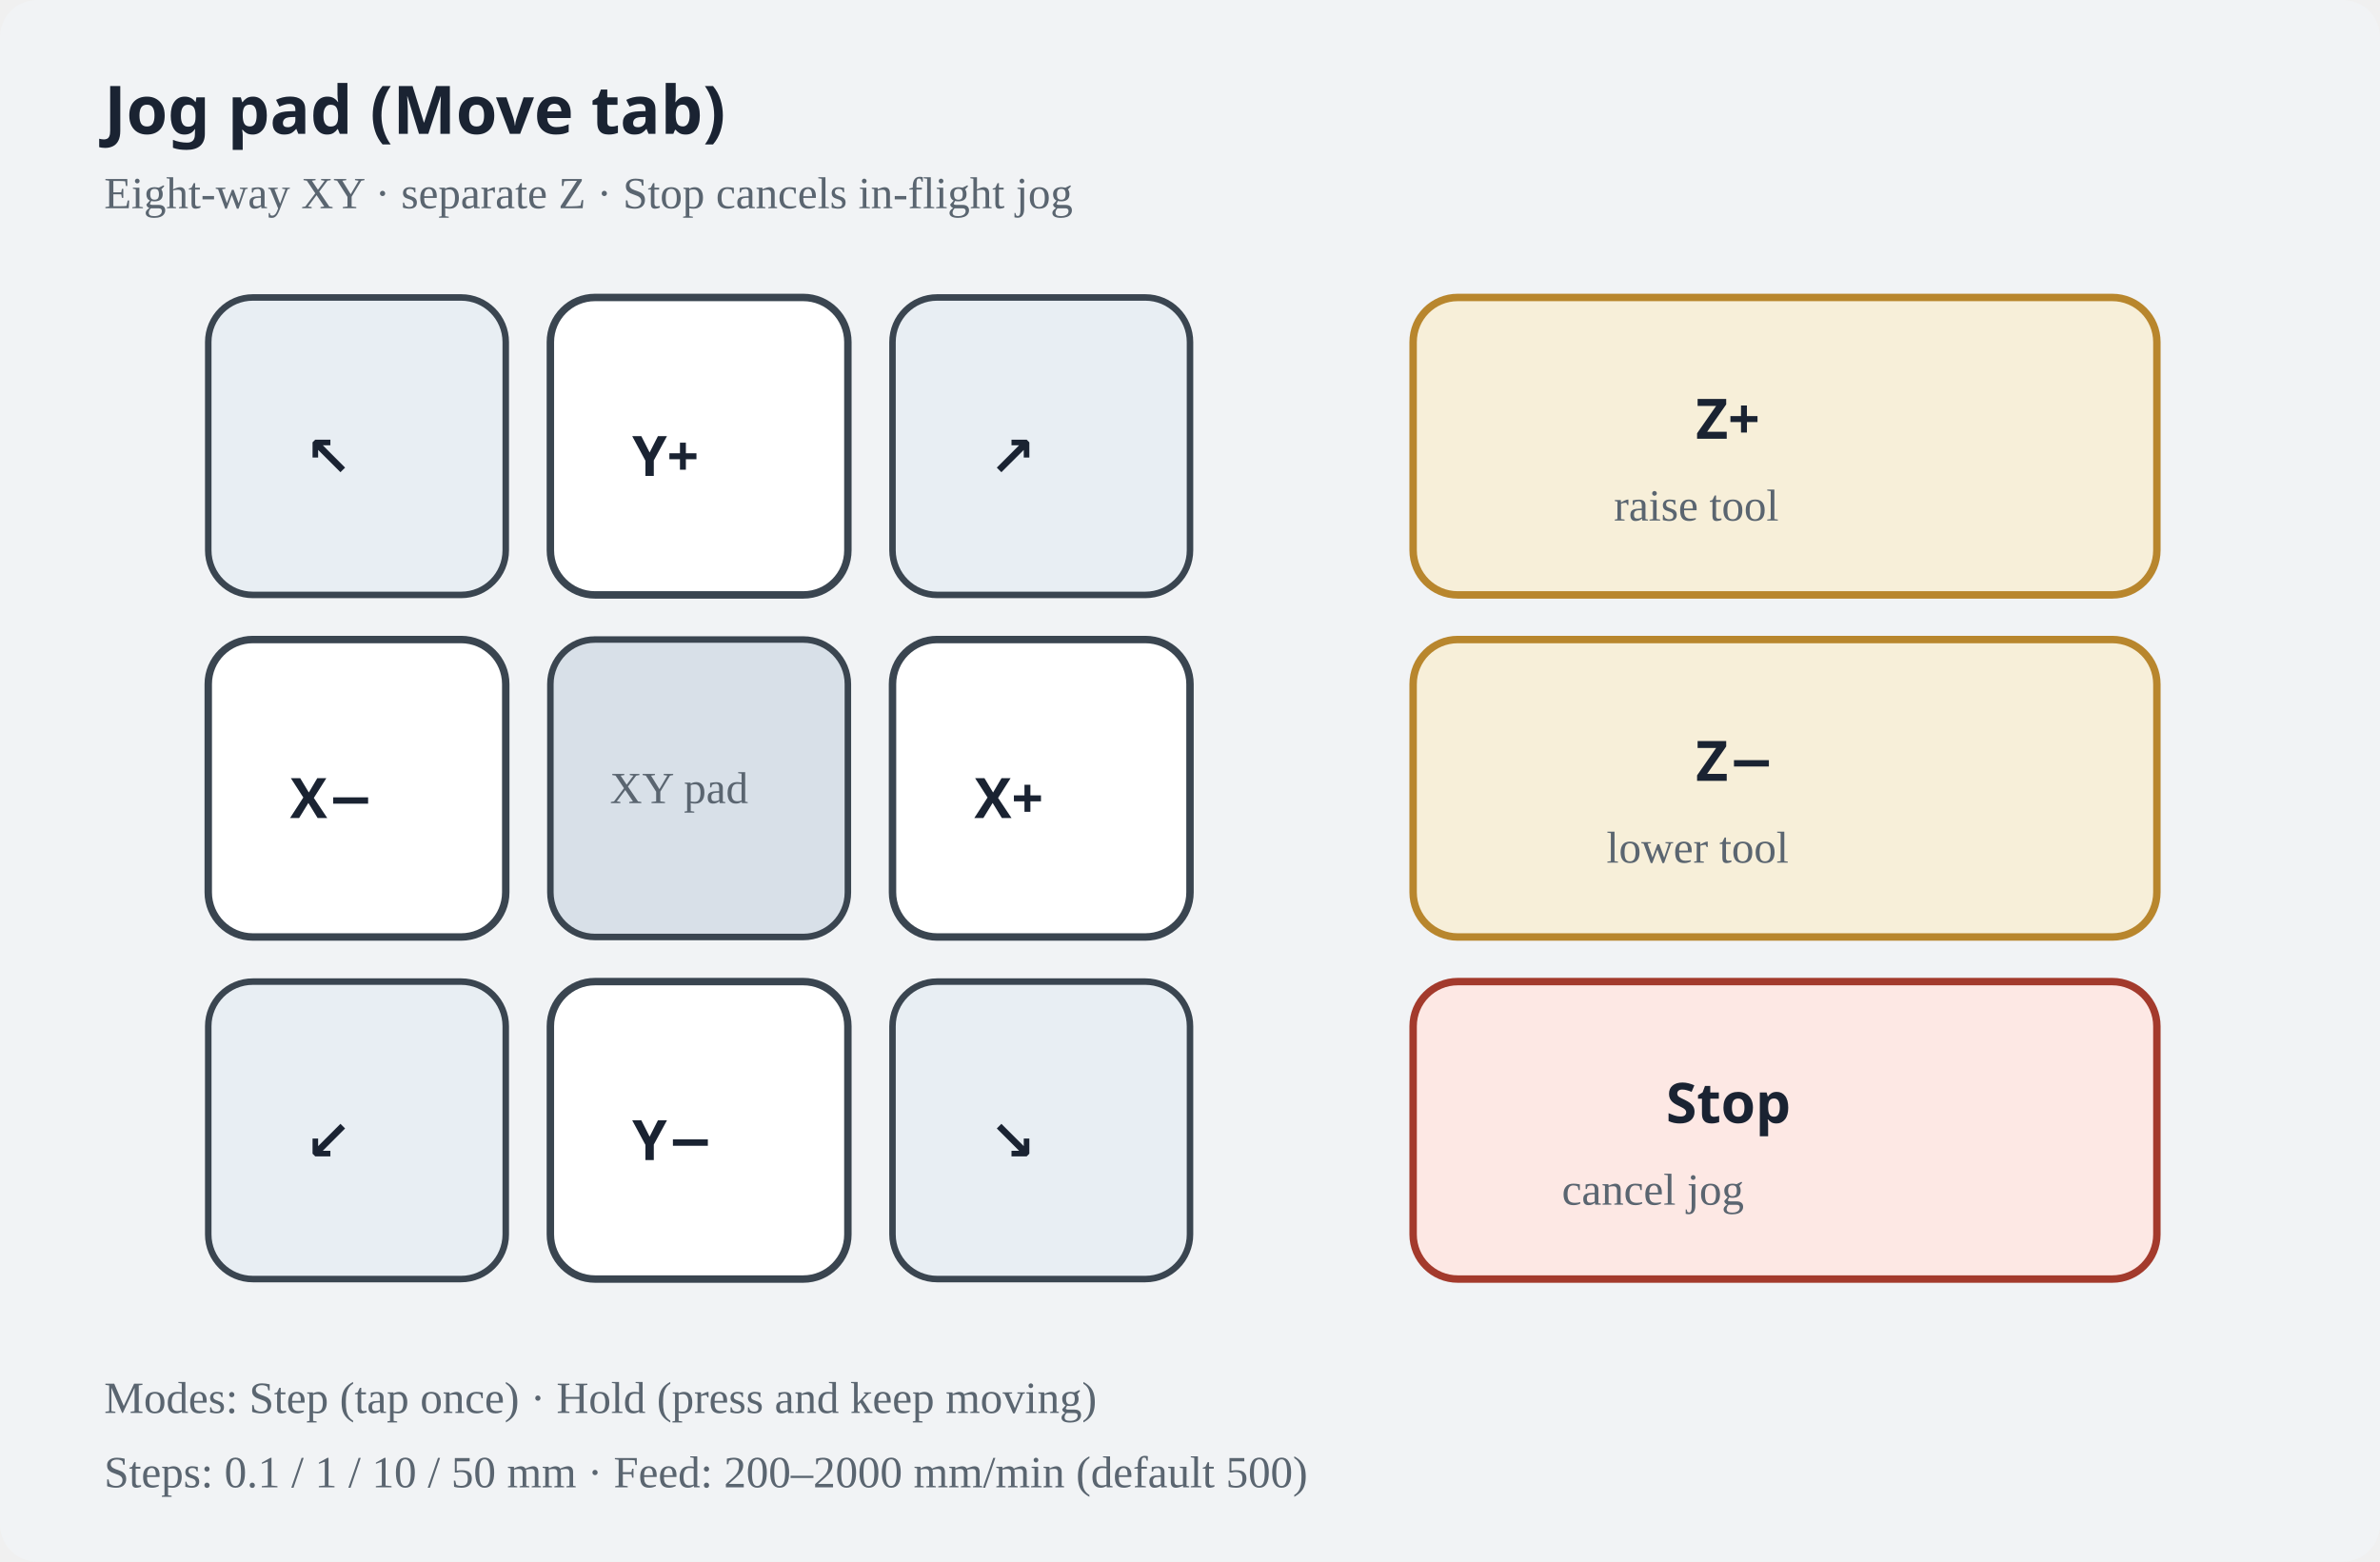
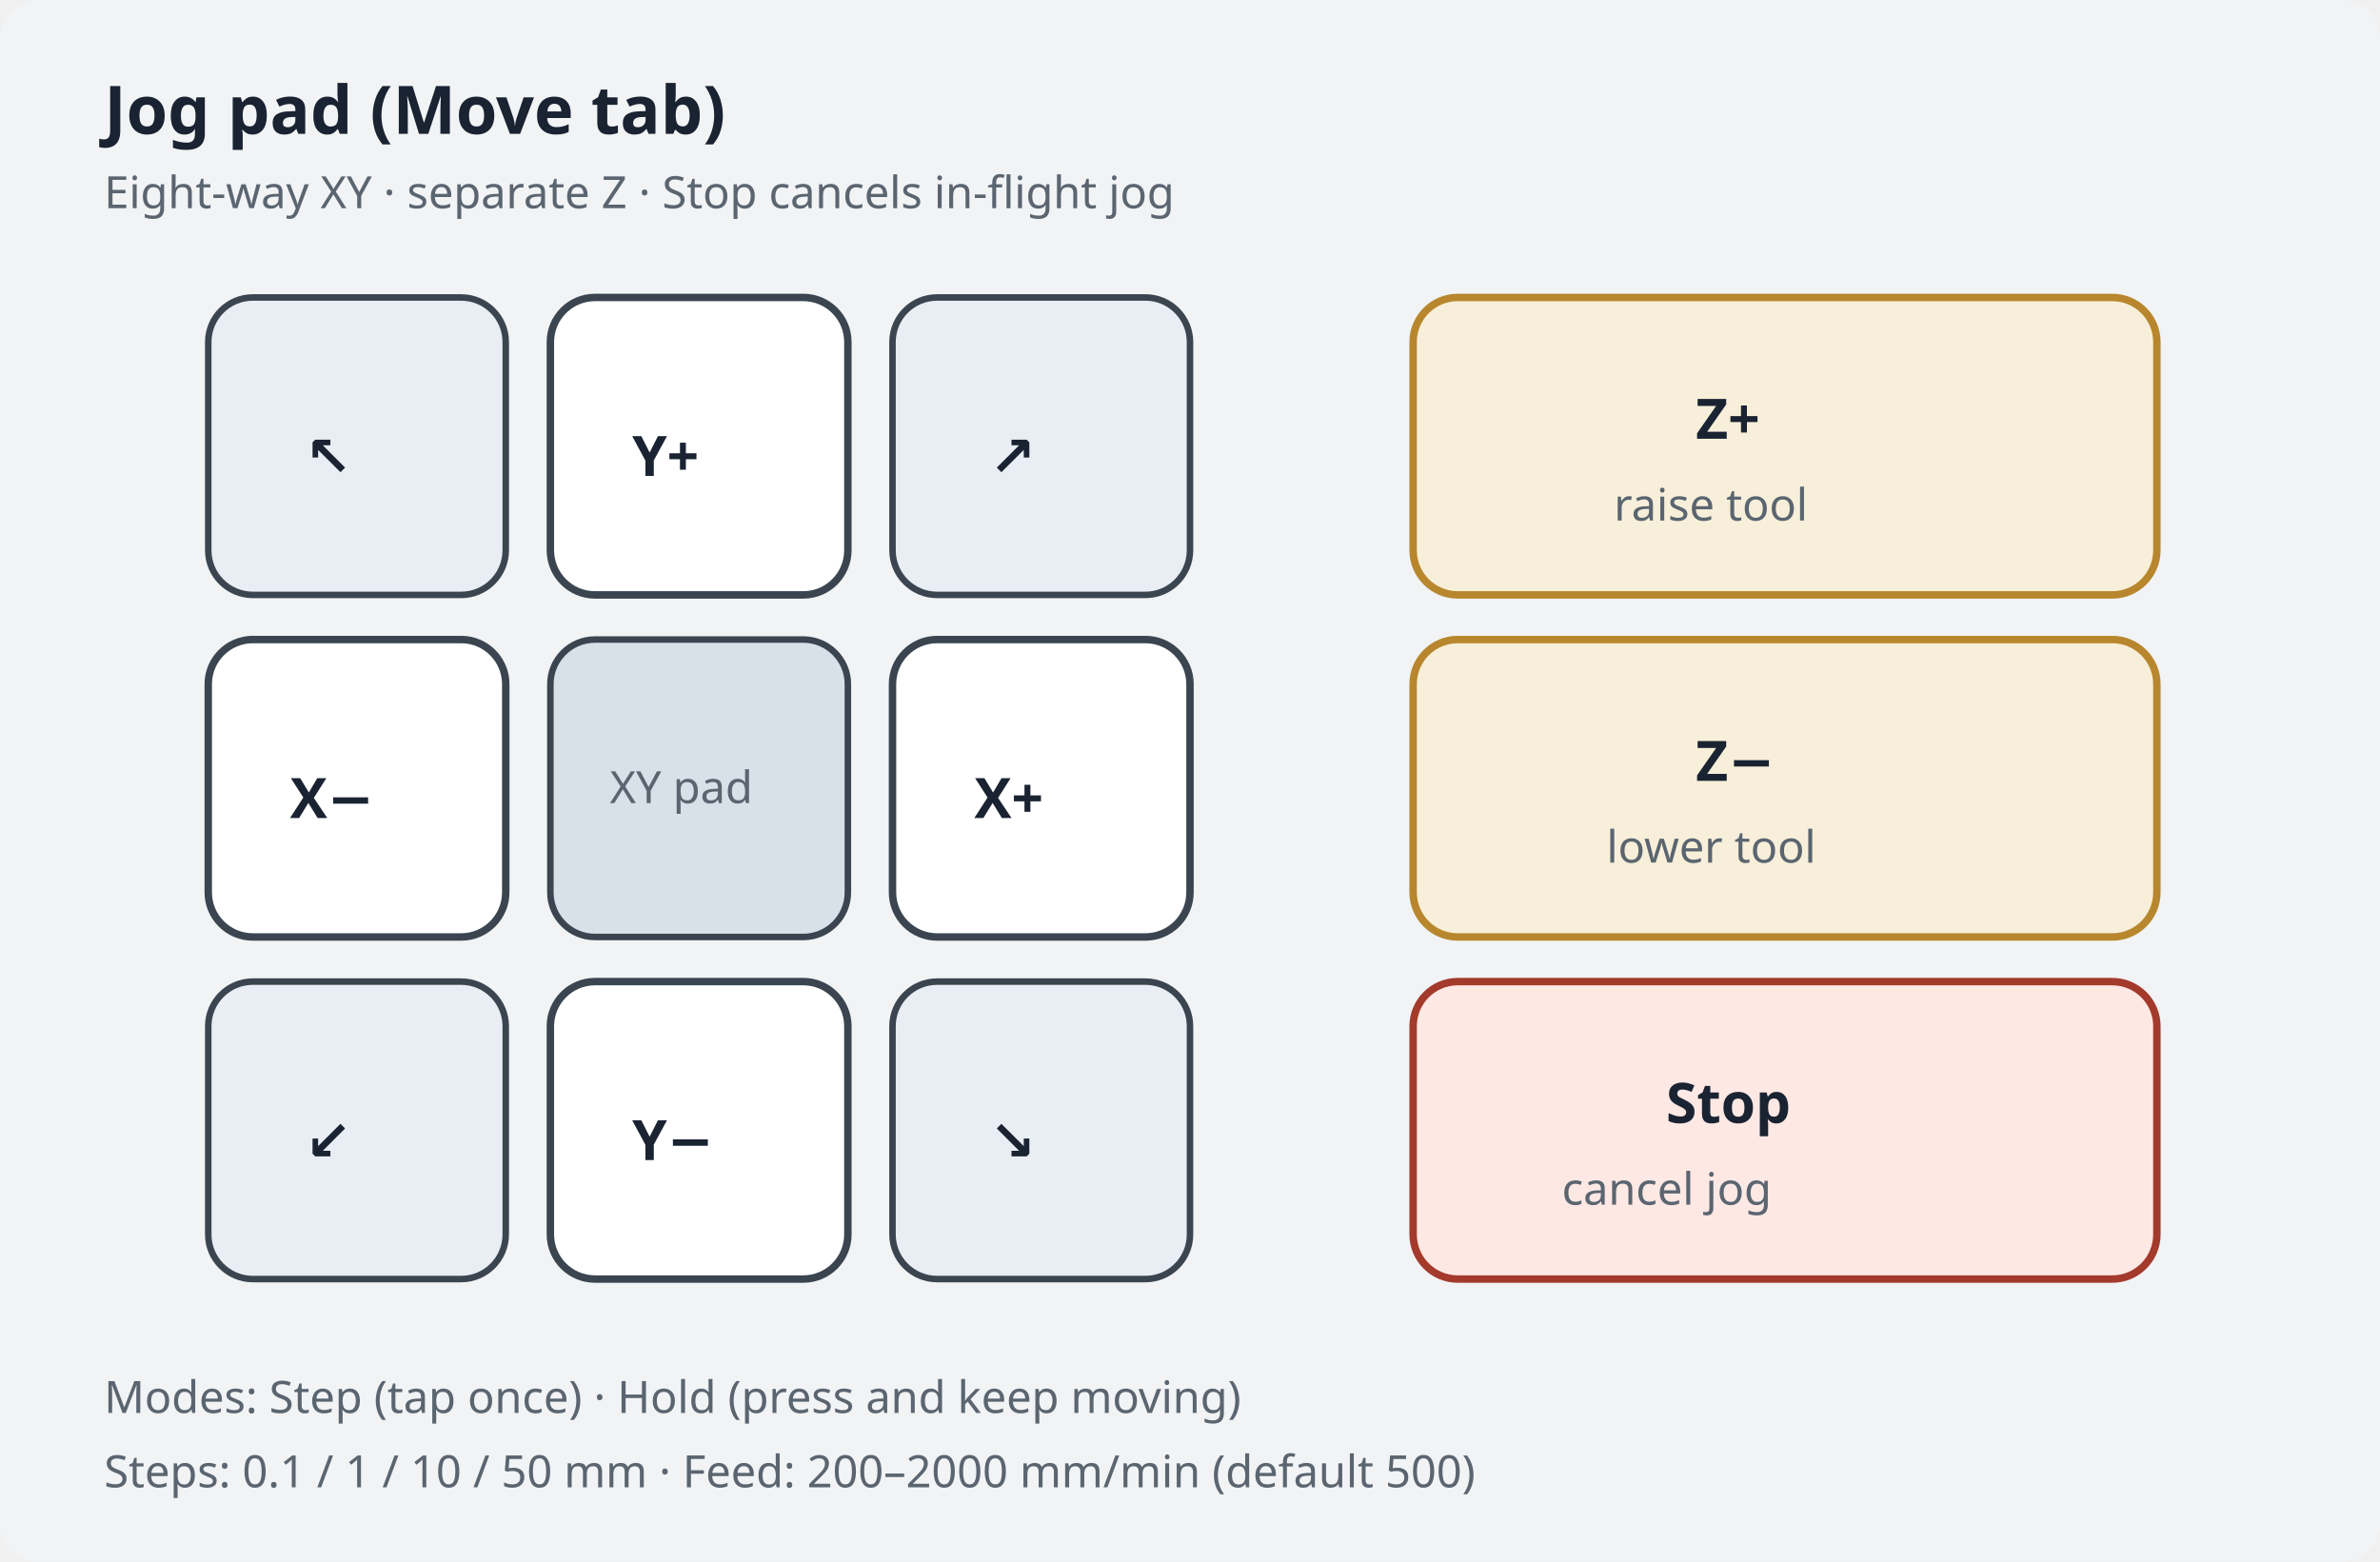
<svg xmlns="http://www.w3.org/2000/svg" viewBox="0 0 640 420" role="img" aria-labelledby="t d">
  <defs>
    <style>
+       /* SharpCNC diagram type: UI stack on all text; avoid SVG Times default on .tiny/etc. */
+       text, tspan { font-family: "Sora", system-ui, "Segoe UI", sans-serif; }
      .bg { fill: #f1f3f5; }
      .btn { fill: #ffffff; stroke: #3a4550; stroke-width: 2; }
      .diag { fill: #e8eef3; stroke: #3a4550; stroke-width: 1.75; }
      .z { fill: #f7efd9; stroke: #b8862d; stroke-width: 2; }
      .stop { fill: #fde8e4; stroke: #a33a2c; stroke-width: 2; }
-       .lab { font-family: system-ui, "Segoe UI", sans-serif; fill: #1a2332; font-size: 15px; font-weight: 700; }
+       .lab { font-family: "Sora", system-ui, "Segoe UI", sans-serif; fill: #1a2332; font-size: 15px; font-weight: 700; }
      .title { font-size: 18px; font-weight: 700; }
      .tiny { font-size: 12px; fill: #5a6570; font-weight: 400; }
    </style>
  </defs>
  <rect class="bg" width="640" height="420" rx="10" />
  <text class="lab title" x="28" y="36">Jog pad (Move tab)</text>
  <text class="tiny" x="28" y="56">Eight-way XY · separate Z · Stop cancels in-flight jog</text>
  <rect class="diag" x="56" y="80" width="80" height="80" rx="12" />
  <text class="lab" x="82" y="128">↖</text>
  <rect class="btn" x="148" y="80" width="80" height="80" rx="12" />
  <text class="lab" x="170" y="128">Y+</text>
  <rect class="diag" x="240" y="80" width="80" height="80" rx="12" />
  <text class="lab" x="266" y="128">↗</text>
  <rect class="btn" x="56" y="172" width="80" height="80" rx="12" />
  <text class="lab" x="78" y="220">X−</text>
  <rect x="148" y="172" width="80" height="80" rx="12" fill="#d8e0e8" stroke="#3a4550" stroke-width="1.75" />
  <text class="tiny" x="164" y="216">XY pad</text>
  <rect class="btn" x="240" y="172" width="80" height="80" rx="12" />
  <text class="lab" x="262" y="220">X+</text>
  <rect class="diag" x="56" y="264" width="80" height="80" rx="12" />
  <text class="lab" x="82" y="312">↙</text>
  <rect class="btn" x="148" y="264" width="80" height="80" rx="12" />
  <text class="lab" x="170" y="312">Y−</text>
  <rect class="diag" x="240" y="264" width="80" height="80" rx="12" />
  <text class="lab" x="266" y="312">↘</text>
  <rect class="z" x="380" y="80" width="200" height="80" rx="12" />
  <text class="lab" x="456" y="118">Z+</text>
  <text class="tiny" x="434" y="140">raise tool</text>
  <rect class="z" x="380" y="172" width="200" height="80" rx="12" />
  <text class="lab" x="456" y="210">Z−</text>
  <text class="tiny" x="432" y="232">lower tool</text>
  <rect class="stop" x="380" y="264" width="200" height="80" rx="12" />
  <text class="lab" x="448" y="302">Stop</text>
  <text class="tiny" x="420" y="324">cancel jog</text>
  <text class="tiny" x="28" y="380">Modes: Step (tap once) · Hold (press and keep moving)</text>
  <text class="tiny" x="28" y="400">Steps: 0.1 / 1 / 10 / 50 mm · Feed: 200–2000 mm/min (default 500)</text>
</svg>
